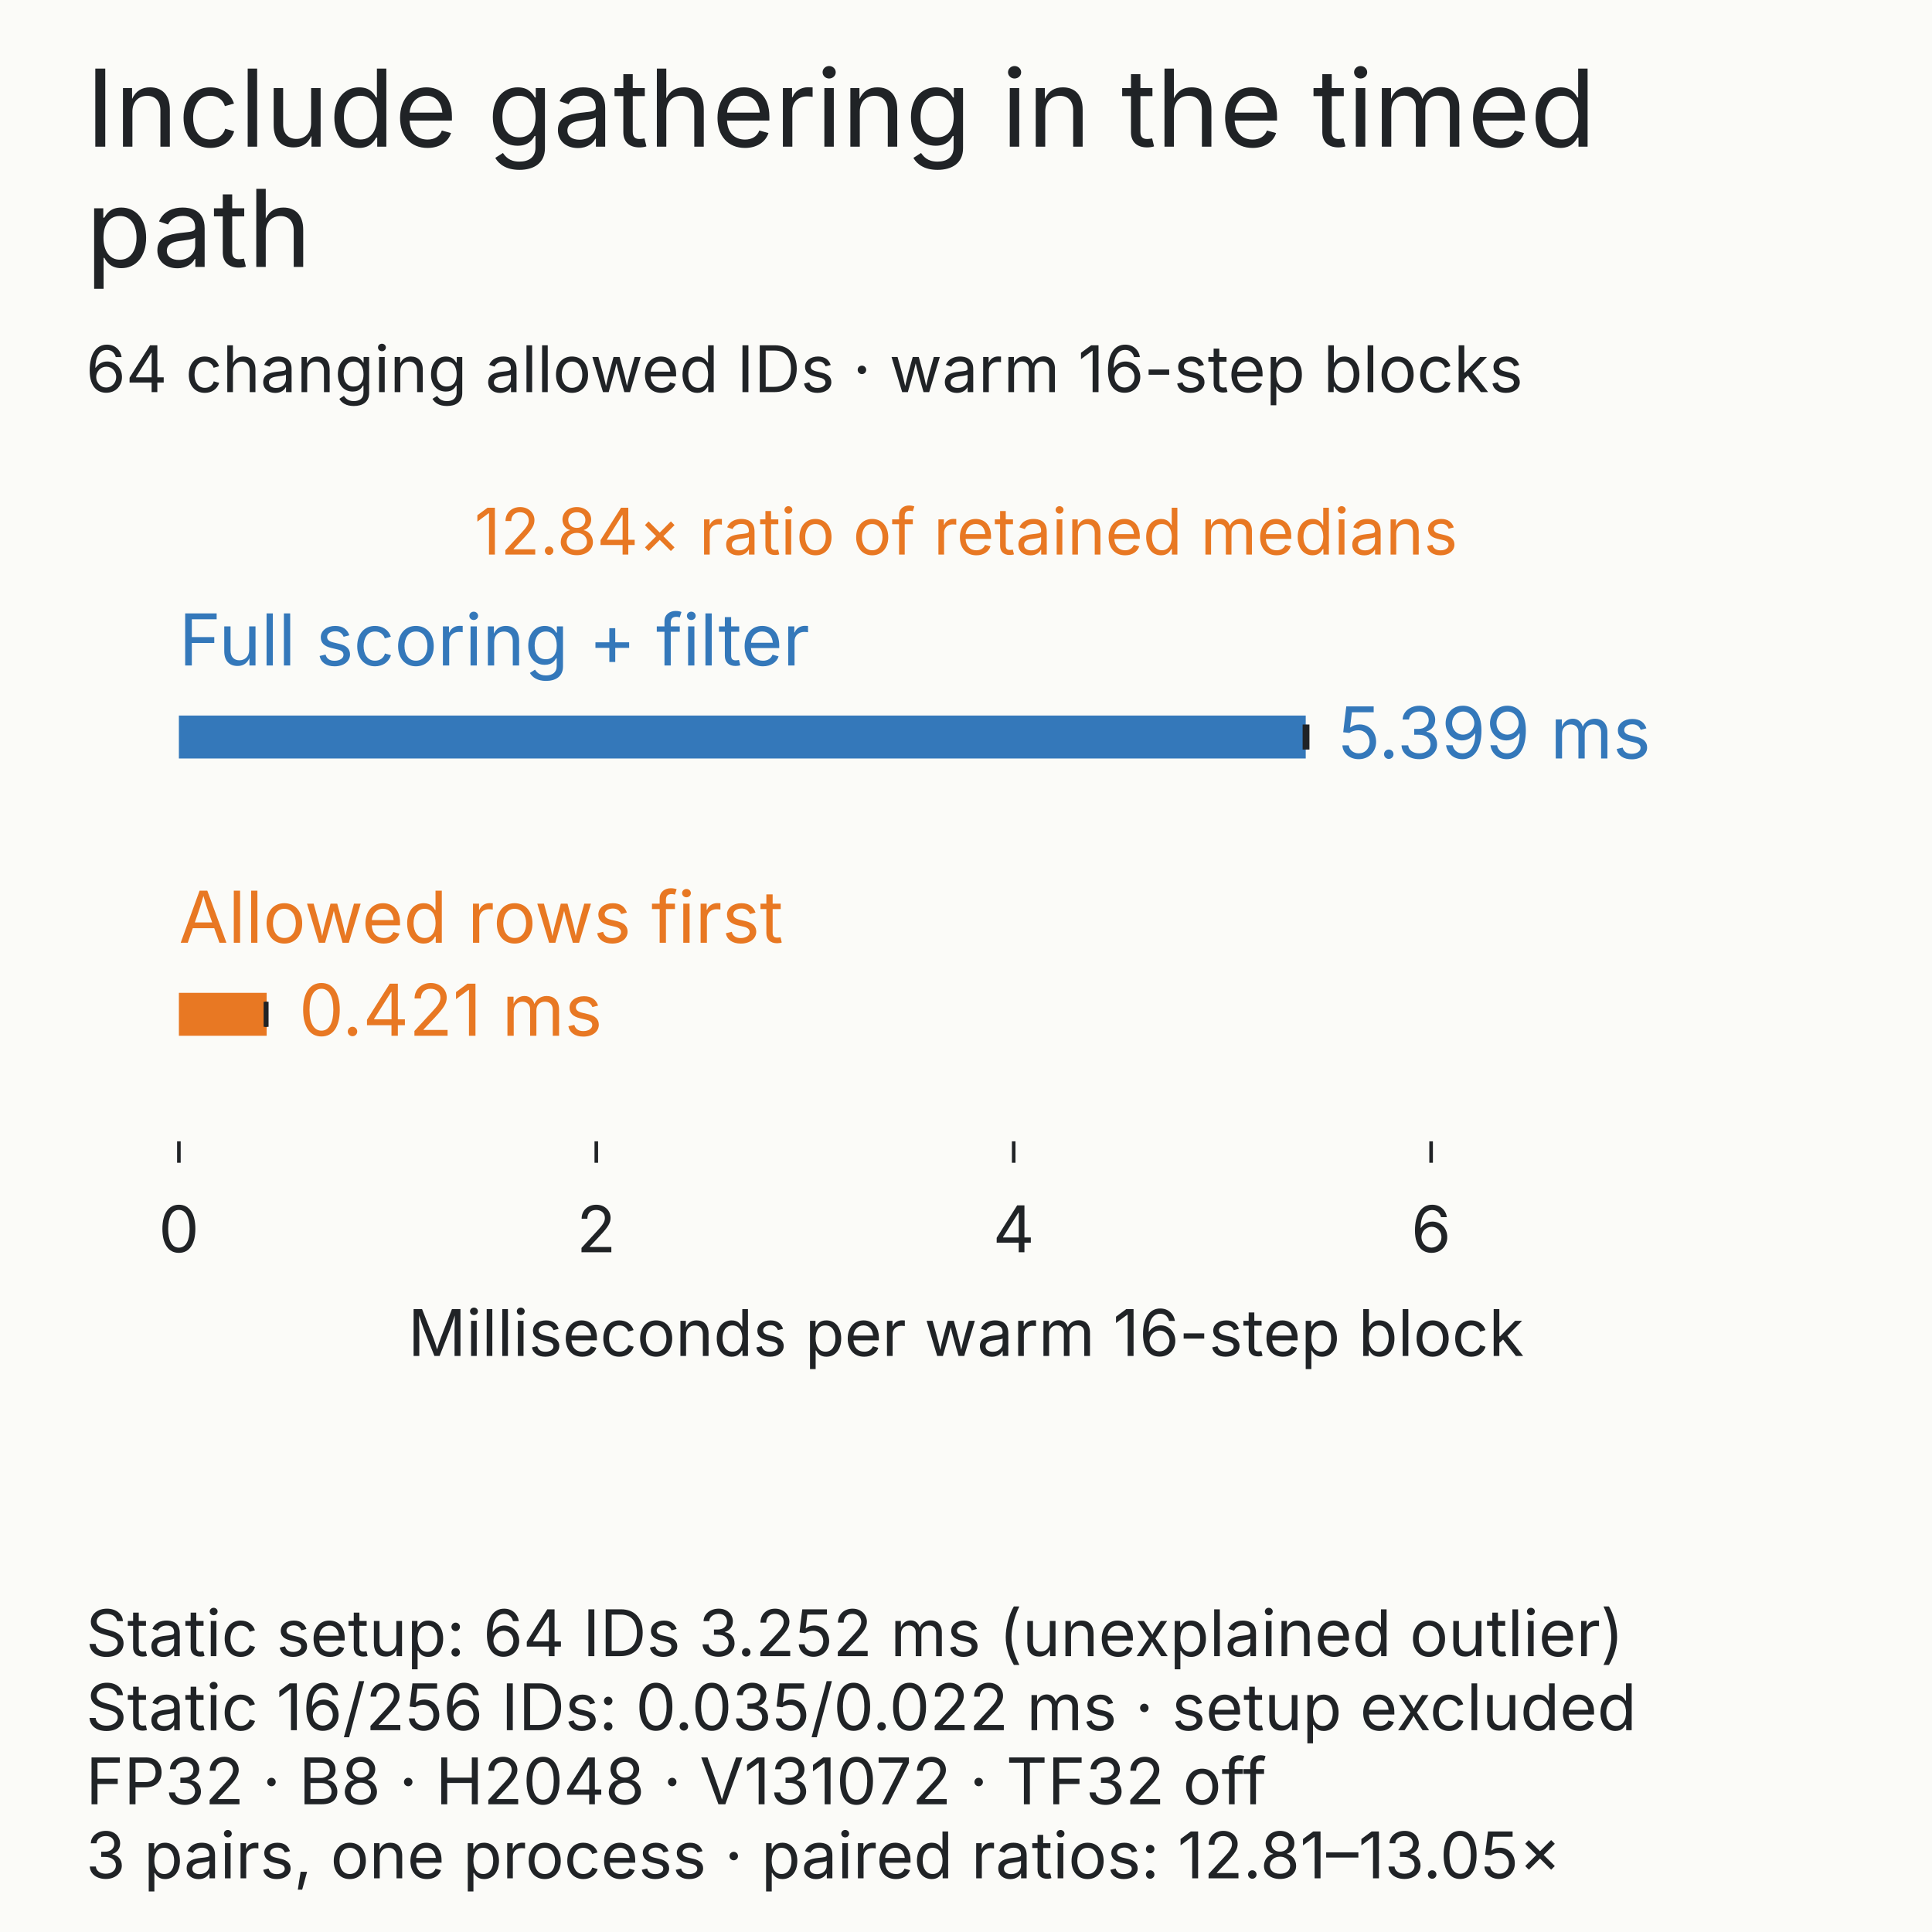
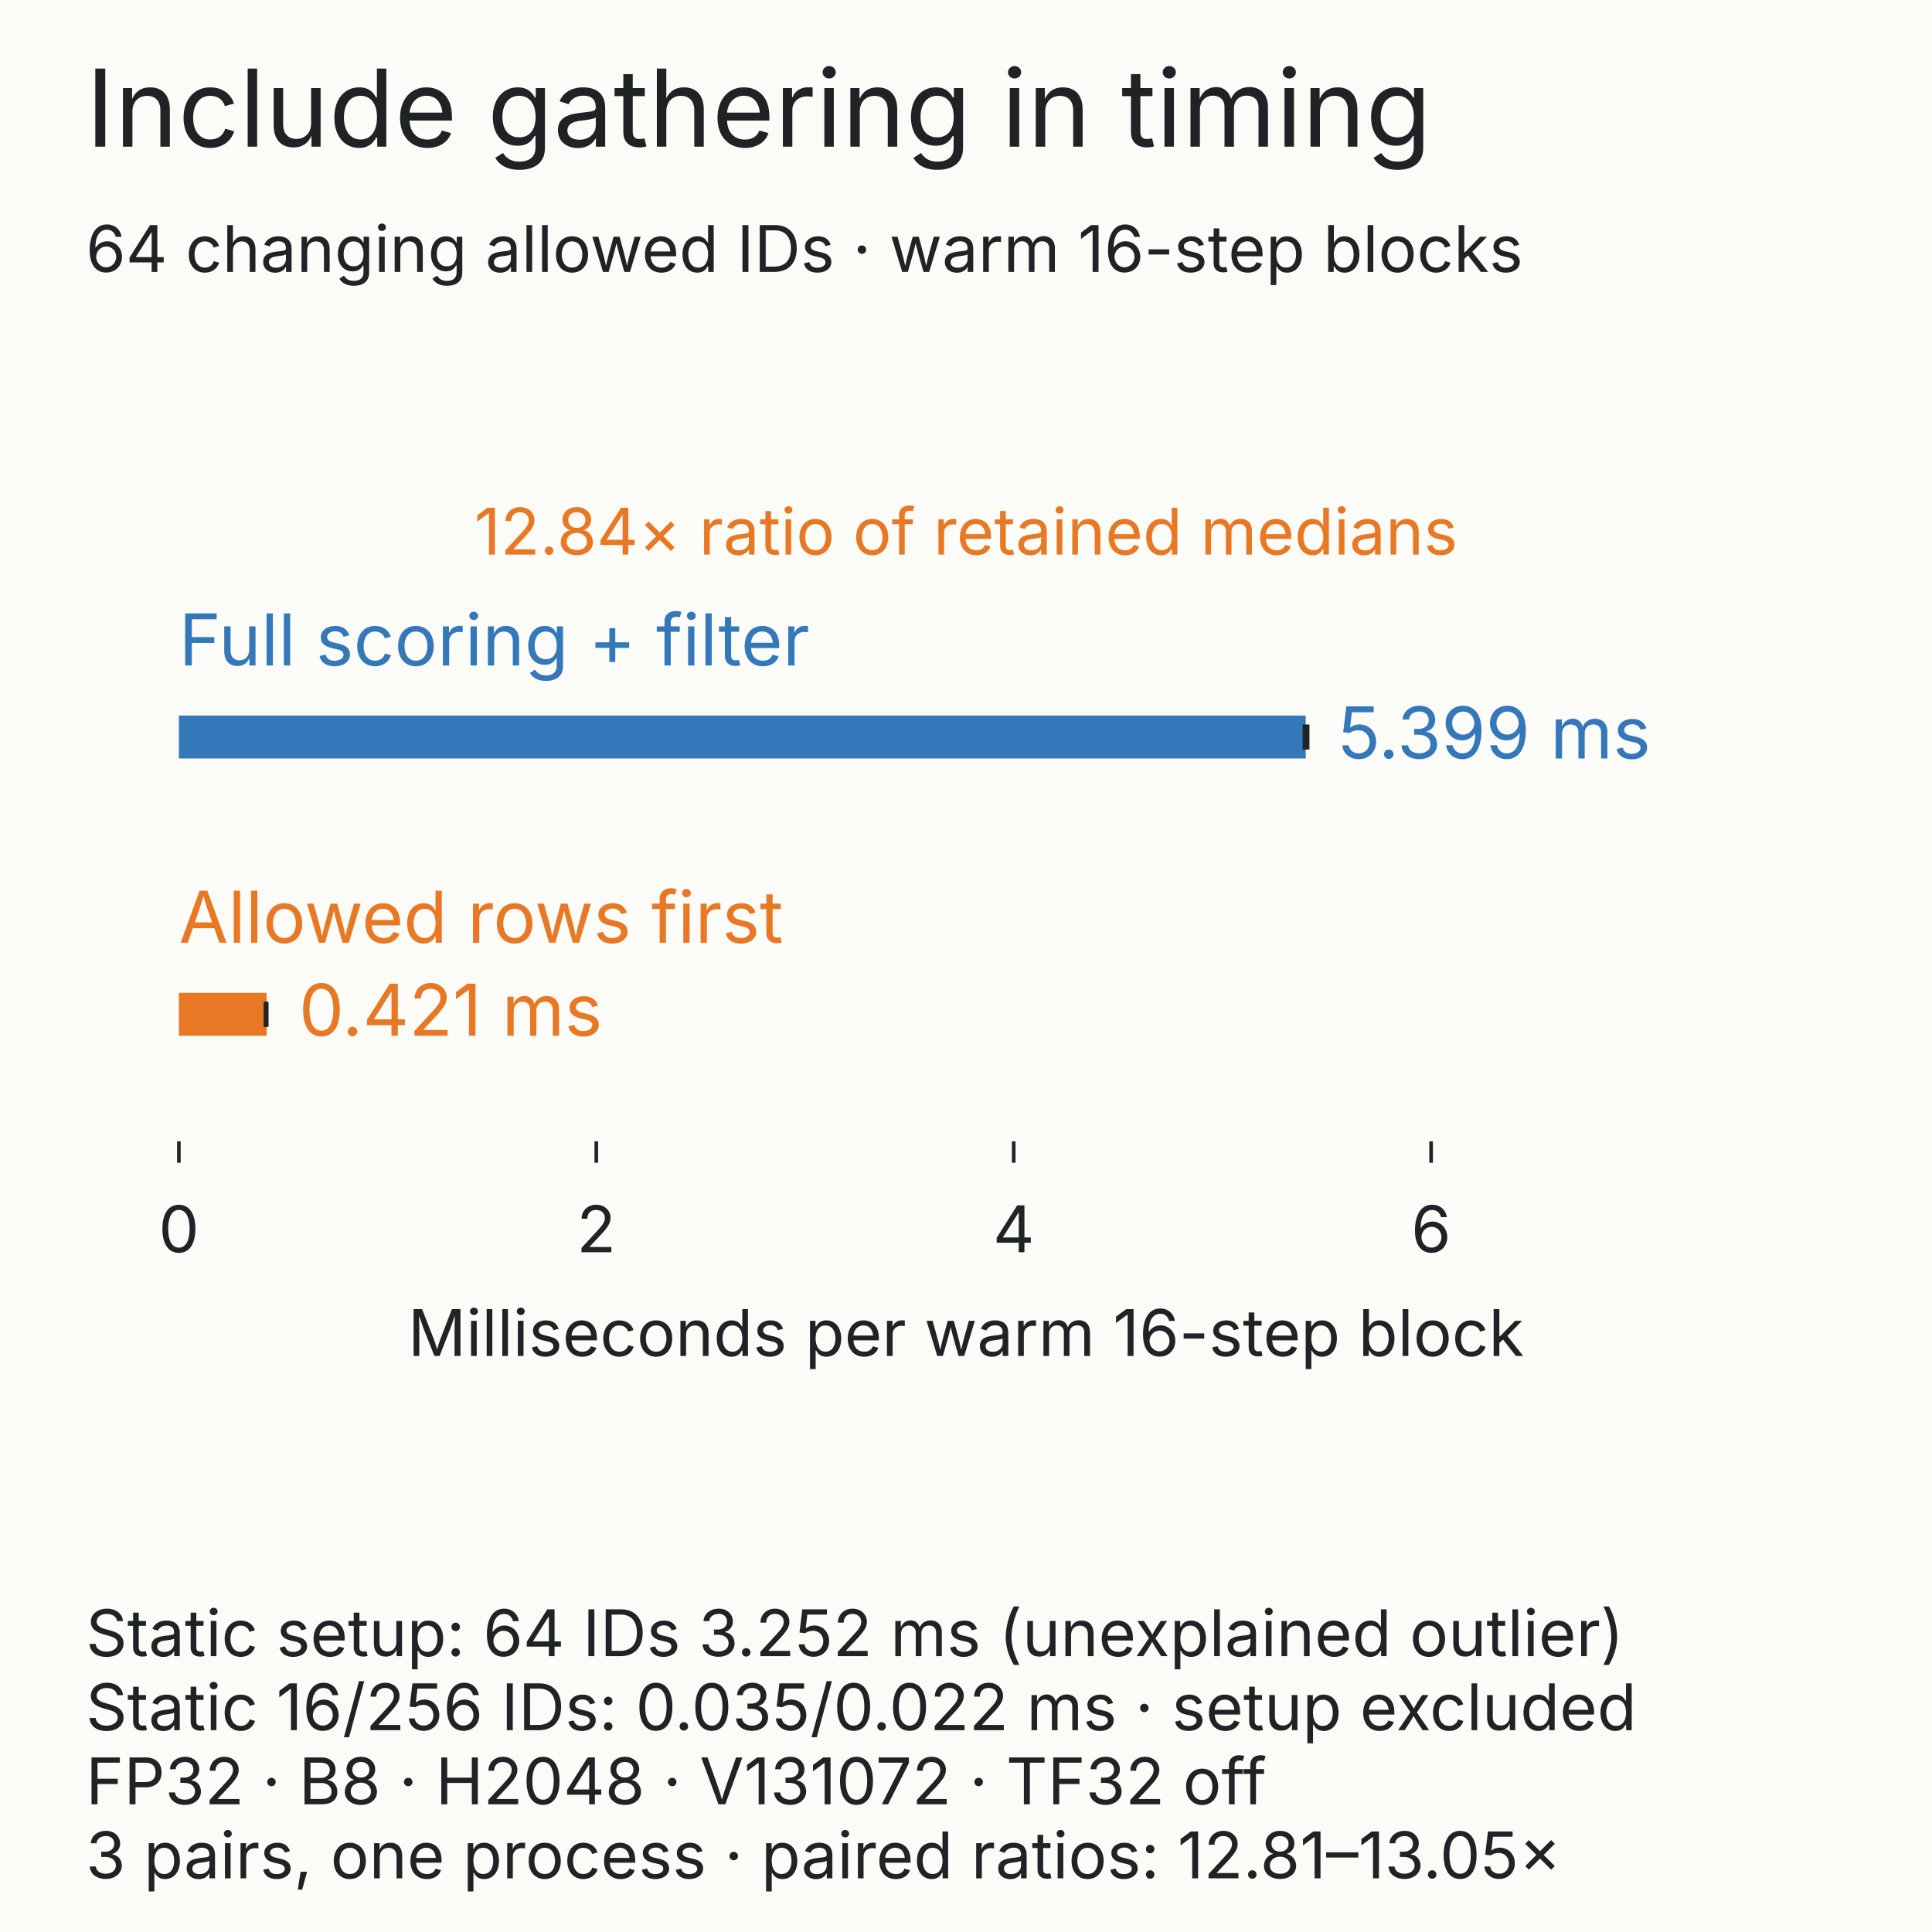
<svg xmlns="http://www.w3.org/2000/svg" width="1080" height="1080" viewBox="0 0 1080 1080">
  <rect width="100%" height="100%" fill="#FBFBF8" />
  <defs>
    <marker id="arrow" viewBox="0 0 12 12" refX="10" refY="6" markerWidth="5" markerHeight="5" orient="auto">
      <path d="M2 2 L10 6 L2 10" fill="none" stroke="context-stroke" stroke-width="2" />
    </marker>
  </defs>
-   <text x="48" y="82.0" font-family="Inter" font-size="60" font-weight="400" font-style="normal" fill="#202326" text-anchor="start">Include gathering in the timed</text>
-   <text x="48" y="149.2" font-family="Inter" font-size="60" font-weight="400" font-style="normal" fill="#202326" text-anchor="start">path</text>
-   <text x="48" y="219.2" font-family="Inter" font-size="36" font-weight="400" font-style="normal" fill="#202326" text-anchor="start">64 changing allowed IDs · warm 16-step blocks</text>
+   <text x="48" y="82.0" font-family="Inter" font-size="60" font-weight="400" font-style="normal" fill="#202326" text-anchor="start">Include gathering in timing</text>
+   <text x="48" y="152.0" font-family="Inter" font-size="36" font-weight="400" font-style="normal" fill="#202326" text-anchor="start">64 changing allowed IDs · warm 16-step blocks</text>
  <text x="540.0" y="310.0" font-family="Inter" font-size="36" font-weight="400" font-style="normal" fill="#E87823" text-anchor="middle">12.84× ratio of retained medians</text>
  <text x="100" y="372.0" font-family="Inter" font-size="40" font-weight="400" font-style="normal" fill="#3478BA" text-anchor="start">Full scoring + filter</text>
  <rect data-science="bar" data-series="baseline" data-mode="changing" data-size="64" x="100" y="400" width="629.912" height="24" fill="#3478BA" />
  <line x1="729.175" y1="412.0" x2="730.989" y2="412.0" stroke="#202326" stroke-width="2" />
  <line x1="729.175" y1="405.0" x2="729.175" y2="419.0" stroke="#202326" stroke-width="2" />
  <line x1="730.989" y1="405.0" x2="730.989" y2="419.0" stroke="#202326" stroke-width="2" />
  <text x="747.912" y="424.0" font-family="Inter" font-size="40" font-weight="400" font-style="normal" fill="#3478BA" text-anchor="start">5.399 ms</text>
  <text x="100" y="527.0" font-family="Inter" font-size="40" font-weight="400" font-style="normal" fill="#E87823" text-anchor="start">Allowed rows first</text>
  <rect data-science="bar" data-series="candidate" data-mode="changing" data-size="64" x="100" y="555" width="49.067" height="24" fill="#E87823" />
  <line x1="148.369" y1="567.0" x2="149.128" y2="567.0" stroke="#202326" stroke-width="2" />
  <line x1="148.369" y1="560.0" x2="148.369" y2="574.0" stroke="#202326" stroke-width="2" />
  <line x1="149.128" y1="560.0" x2="149.128" y2="574.0" stroke="#202326" stroke-width="2" />
  <text x="167.067" y="579.0" font-family="Inter" font-size="40" font-weight="400" font-style="normal" fill="#E87823" text-anchor="start">0.421 ms</text>
  <line x1="100.0" y1="638" x2="100.0" y2="650" stroke="#202326" stroke-width="2" />
  <text x="100.0" y="700.0" font-family="Inter" font-size="36" font-weight="400" font-style="normal" fill="#202326" text-anchor="middle">0</text>
  <line x1="333.333" y1="638" x2="333.333" y2="650" stroke="#202326" stroke-width="2" />
  <text x="333.333" y="700.0" font-family="Inter" font-size="36" font-weight="400" font-style="normal" fill="#202326" text-anchor="middle">2</text>
  <line x1="566.667" y1="638" x2="566.667" y2="650" stroke="#202326" stroke-width="2" />
  <text x="566.667" y="700.0" font-family="Inter" font-size="36" font-weight="400" font-style="normal" fill="#202326" text-anchor="middle">4</text>
  <line x1="800.0" y1="638" x2="800.0" y2="650" stroke="#202326" stroke-width="2" />
  <text x="800.0" y="700.0" font-family="Inter" font-size="36" font-weight="400" font-style="normal" fill="#202326" text-anchor="middle">6</text>
  <text x="540.0" y="758.0" font-family="Inter" font-size="36" font-weight="400" font-style="normal" fill="#202326" text-anchor="middle">Milliseconds per warm 16-step block</text>
  <text x="48" y="925.8" font-family="Inter" font-size="36" font-weight="400" font-style="normal" fill="#202326" text-anchor="start">Static setup: 64 IDs 3.252 ms (unexplained outlier)</text>
  <text x="48" y="967.2" font-family="Inter" font-size="36" font-weight="400" font-style="normal" fill="#202326" text-anchor="start">Static 16/256 IDs: 0.035/0.022 ms · setup excluded</text>
  <text x="48" y="1008.6" font-family="Inter" font-size="36" font-weight="400" font-style="normal" fill="#202326" text-anchor="start">FP32 · B8 · H2048 · V131072 · TF32 off</text>
  <text x="48" y="1050.0" font-family="Inter" font-size="36" font-weight="400" font-style="normal" fill="#202326" text-anchor="start">3 pairs, one process · paired ratios: 12.81–13.05×</text>
</svg>
